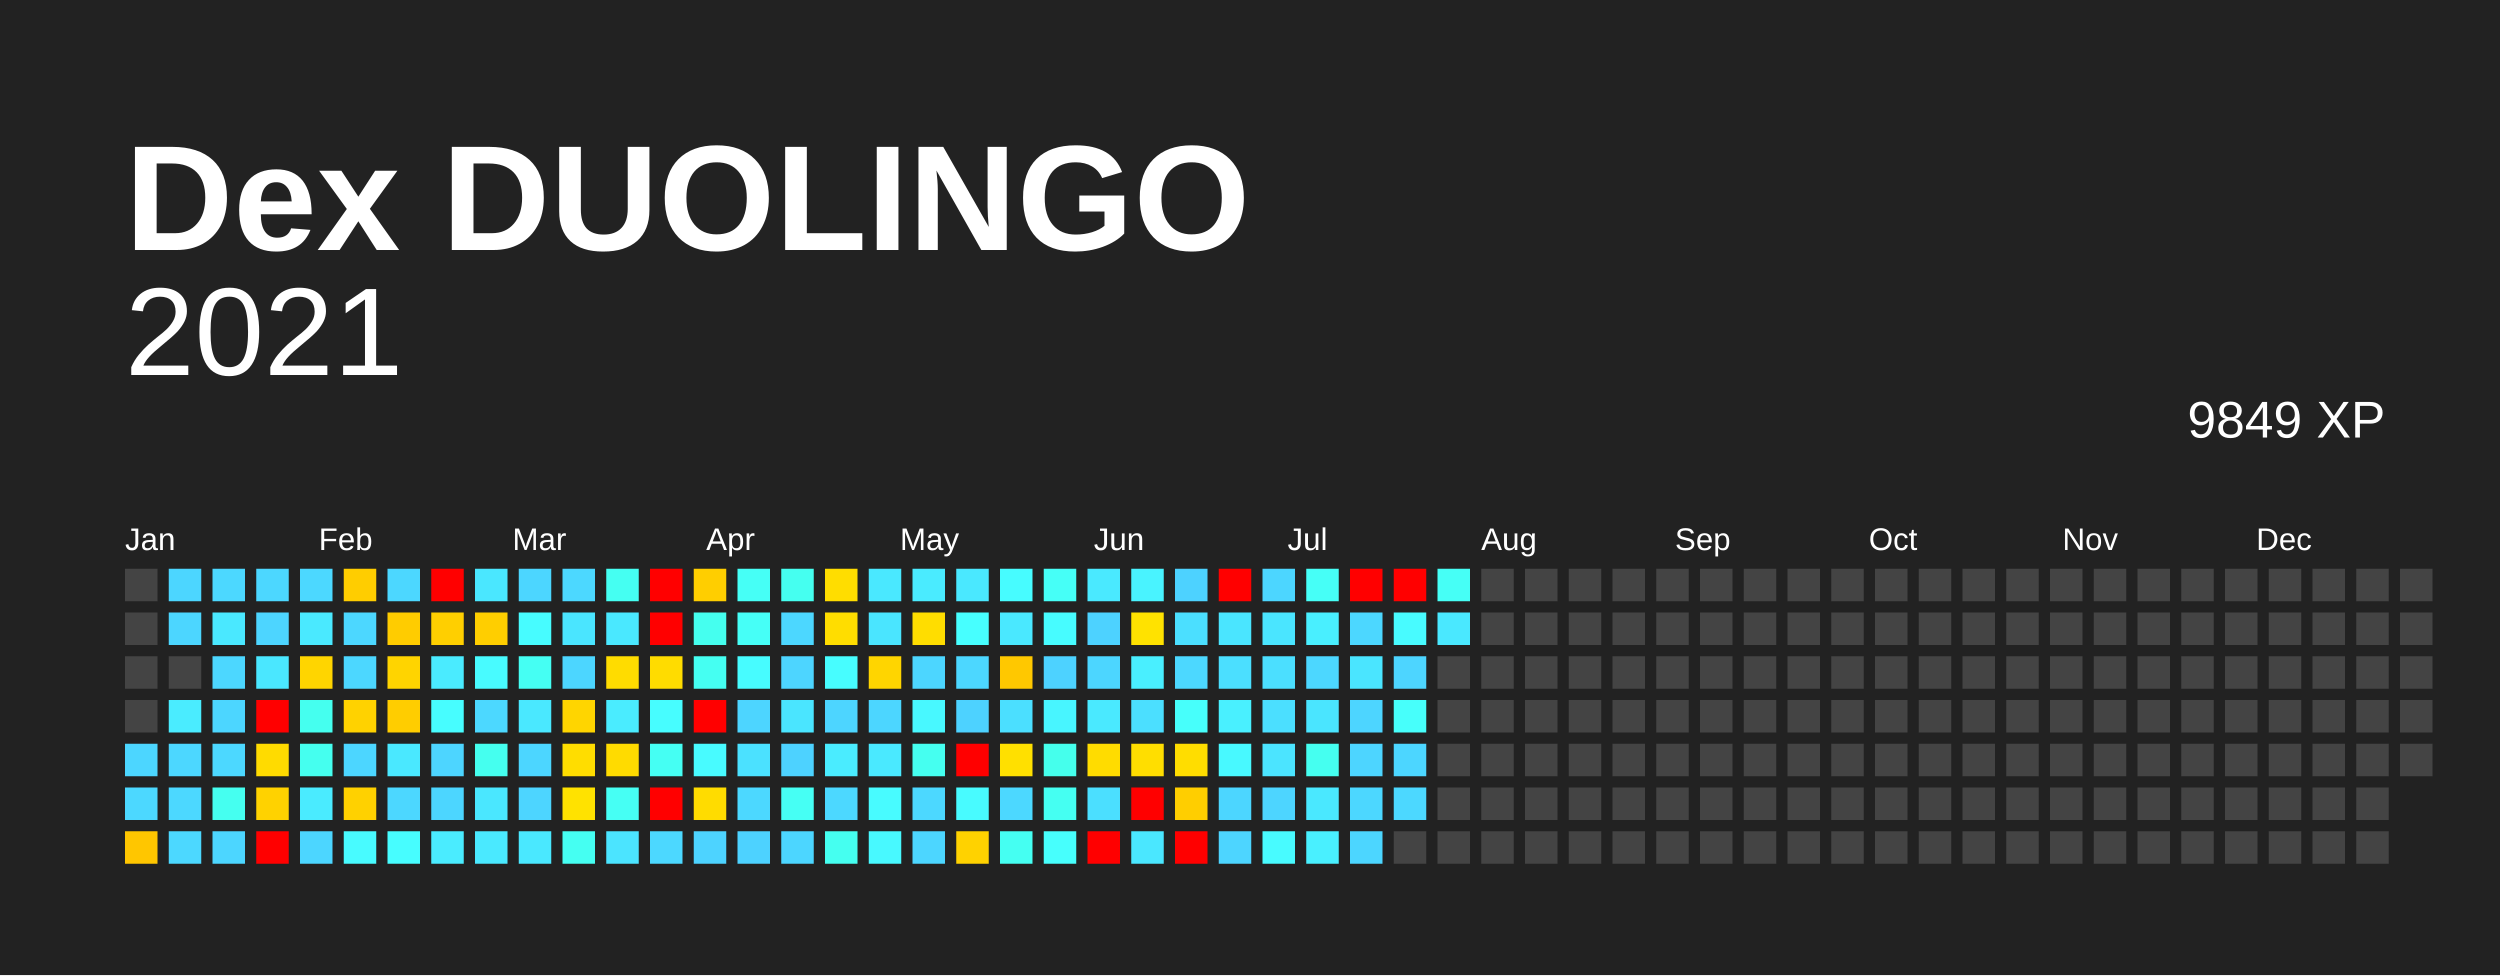
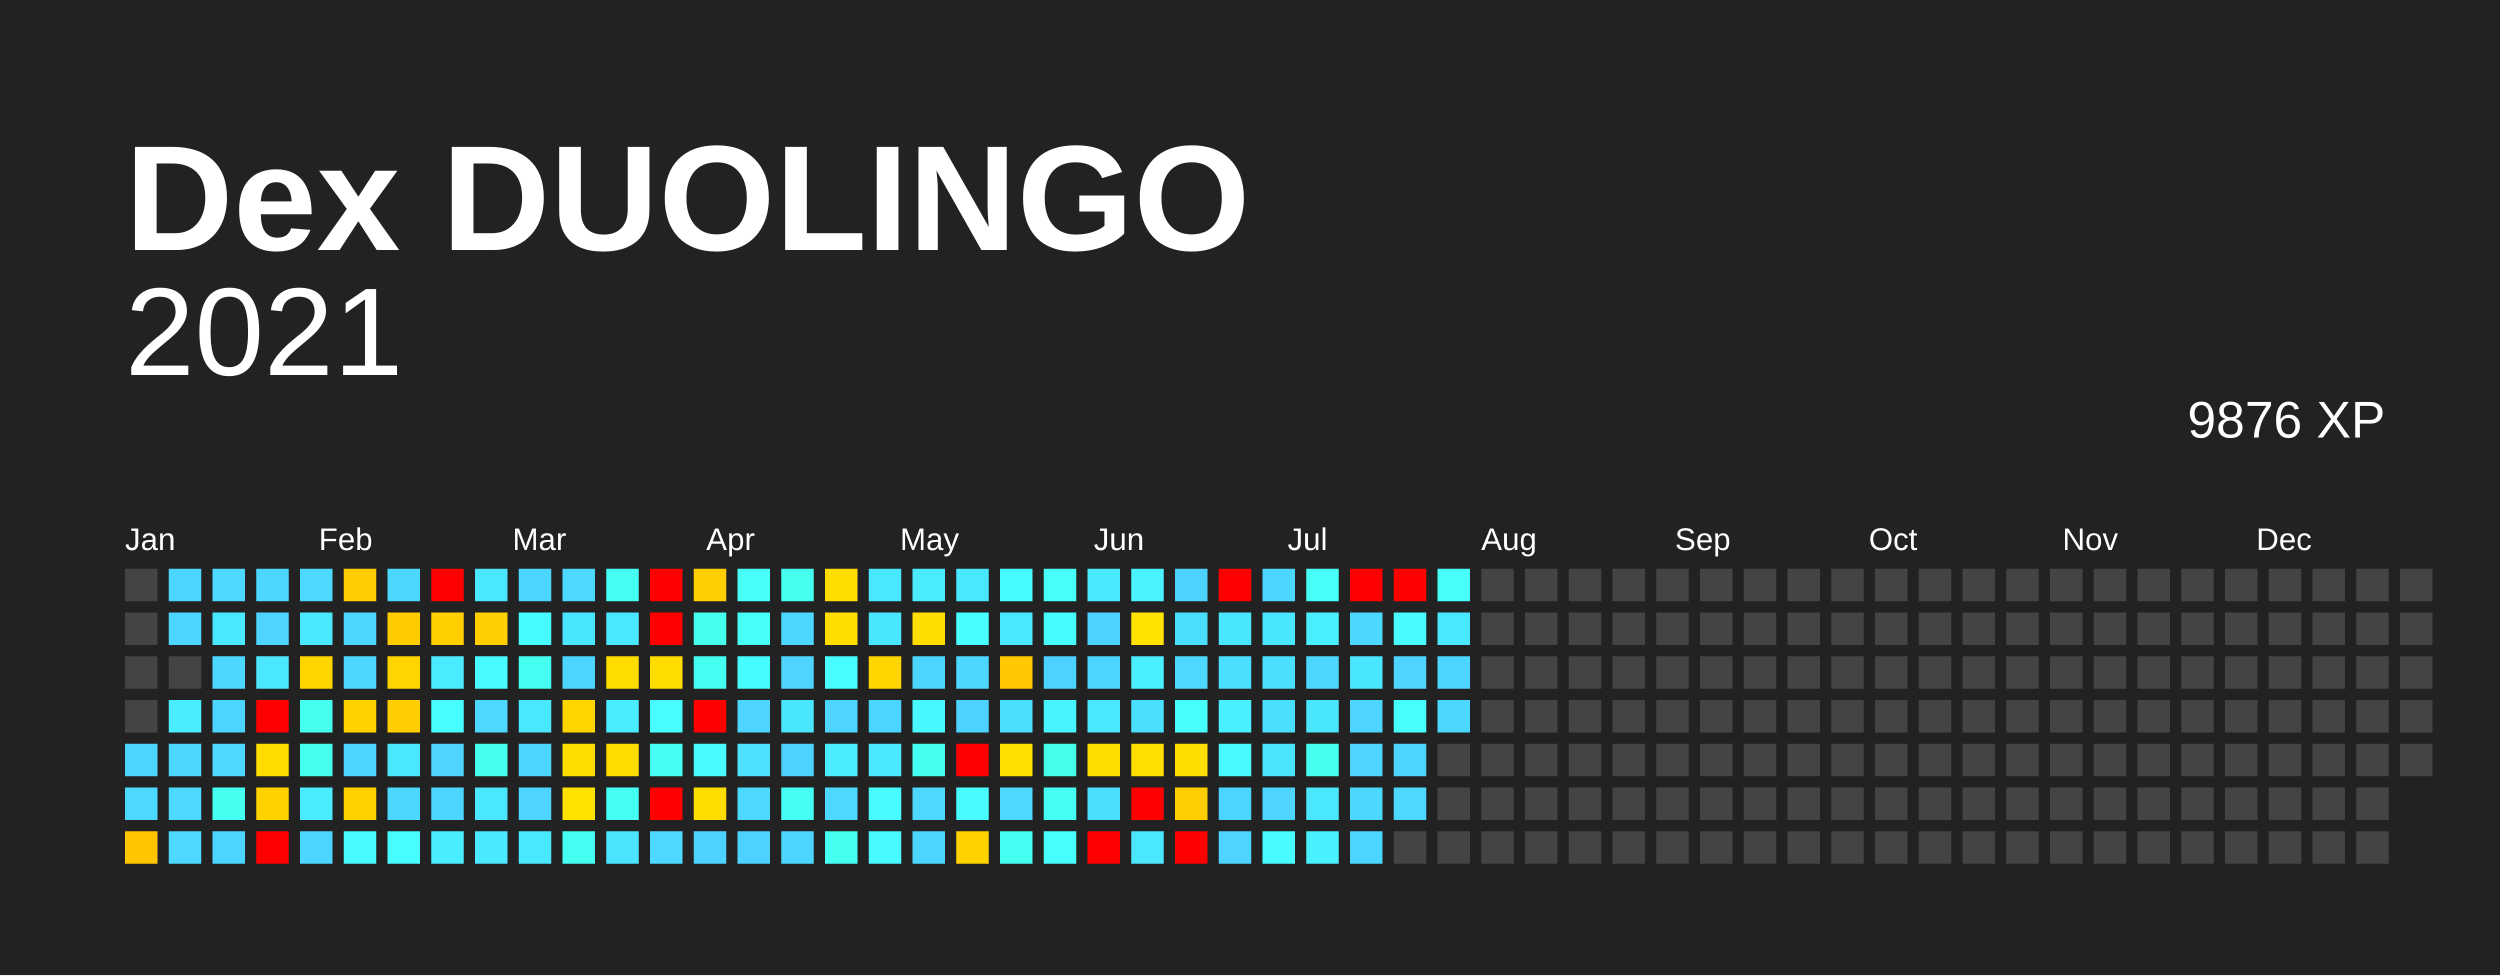
<svg xmlns="http://www.w3.org/2000/svg" baseProfile="full" height="78mm" version="1.1" viewBox="0,0,200,78" width="200mm">
  <defs />
  <rect fill="#222222" height="78" width="200" x="0" y="0" />
  <text fill="#FFFFFF" style="font-size:12px; font-family:Arial; font-weight:bold;" x="10" y="20">Dex DUOLINGO</text>
  <text alignment-baseline="hanging" fill="#FFFFFF" style="font-size:10.0px; font-family:Arial;" x="10" y="30">2021</text>
-   <text alignment-baseline="hanging" fill="#FFFFFF" style="font-size:4.125px; font-family:Arial;" x="175" y="35">9849 XP</text>
+   <text alignment-baseline="hanging" fill="#FFFFFF" style="font-size:4.125px; font-family:Arial;" x="175" y="35">9876 XP</text>
  <text fill="#FFFFFF" style="font-size:2.5px; font-family:Arial" x="10.0" y="44">Jan</text>
  <text fill="#FFFFFF" style="font-size:2.5px; font-family:Arial" x="25.5" y="44">Feb</text>
  <text fill="#FFFFFF" style="font-size:2.5px; font-family:Arial" x="41.0" y="44">Mar</text>
  <text fill="#FFFFFF" style="font-size:2.5px; font-family:Arial" x="56.5" y="44">Apr</text>
  <text fill="#FFFFFF" style="font-size:2.5px; font-family:Arial" x="72.0" y="44">May</text>
  <text fill="#FFFFFF" style="font-size:2.5px; font-family:Arial" x="87.5" y="44">Jun</text>
  <text fill="#FFFFFF" style="font-size:2.5px; font-family:Arial" x="103.0" y="44">Jul</text>
  <text fill="#FFFFFF" style="font-size:2.5px; font-family:Arial" x="118.5" y="44">Aug</text>
  <text fill="#FFFFFF" style="font-size:2.5px; font-family:Arial" x="134.0" y="44">Sep</text>
  <text fill="#FFFFFF" style="font-size:2.5px; font-family:Arial" x="149.5" y="44">Oct</text>
  <text fill="#FFFFFF" style="font-size:2.5px; font-family:Arial" x="165.0" y="44">Nov</text>
  <text fill="#FFFFFF" style="font-size:2.5px; font-family:Arial" x="180.5" y="44">Dec</text>
  <rect fill="#444444" height="2.6" width="2.6" x="10.0" y="45.5" />
  <rect fill="#444444" height="2.6" width="2.6" x="10.0" y="49.0" />
  <rect fill="#444444" height="2.6" width="2.6" x="10.0" y="52.5" />
  <rect fill="#444444" height="2.6" width="2.6" x="10.0" y="56.0" />
  <rect fill="#4cd6ff" height="2.6" width="2.6" x="10.0" y="59.5" />
  <rect fill="#4cd8ff" height="2.6" width="2.6" x="10.0" y="63.0" />
  <rect fill="#ffc600" height="2.6" width="2.6" x="10.0" y="66.5" />
  <rect fill="#4cd6ff" height="2.6" width="2.6" x="13.5" y="45.5" />
  <rect fill="#4cd6ff" height="2.6" width="2.6" x="13.5" y="49.0" />
  <rect fill="#444444" height="2.6" width="2.6" x="13.5" y="52.5" />
  <rect fill="#4aecff" height="2.6" width="2.6" x="13.5" y="56.0" />
  <rect fill="#4cd7ff" height="2.6" width="2.6" x="13.5" y="59.5" />
  <rect fill="#4cd8ff" height="2.6" width="2.6" x="13.5" y="63.0" />
  <rect fill="#4cd8ff" height="2.6" width="2.6" x="13.5" y="66.5" />
  <rect fill="#4cd8ff" height="2.6" width="2.6" x="17.0" y="45.5" />
  <rect fill="#4ae8ff" height="2.6" width="2.6" x="17.0" y="49.0" />
  <rect fill="#4cd7ff" height="2.6" width="2.6" x="17.0" y="52.5" />
  <rect fill="#4cd6ff" height="2.6" width="2.6" x="17.0" y="56.0" />
  <rect fill="#4cd8ff" height="2.6" width="2.6" x="17.0" y="59.5" />
  <rect fill="#45fff0" height="2.6" width="2.6" x="17.0" y="63.0" />
  <rect fill="#4cd6ff" height="2.6" width="2.6" x="17.0" y="66.5" />
  <rect fill="#4cd7ff" height="2.6" width="2.6" x="20.5" y="45.5" />
  <rect fill="#4dd5ff" height="2.6" width="2.6" x="20.5" y="49.0" />
  <rect fill="#4ae7ff" height="2.6" width="2.6" x="20.5" y="52.5" />
  <rect fill="red" height="2.6" width="2.6" x="20.5" y="56.0" />
  <rect fill="#ffdb00" height="2.6" width="2.6" x="20.5" y="59.5" />
  <rect fill="#ffd200" height="2.6" width="2.6" x="20.5" y="63.0" />
  <rect fill="red" height="2.6" width="2.6" x="20.5" y="66.5" />
  <rect fill="#4cd8ff" height="2.6" width="2.6" x="24.0" y="45.5" />
  <rect fill="#4ae9ff" height="2.6" width="2.6" x="24.0" y="49.0" />
  <rect fill="#ffd500" height="2.6" width="2.6" x="24.0" y="52.5" />
  <rect fill="#45ffef" height="2.6" width="2.6" x="24.0" y="56.0" />
  <rect fill="#45ffef" height="2.6" width="2.6" x="24.0" y="59.5" />
  <rect fill="#4aebff" height="2.6" width="2.6" x="24.0" y="63.0" />
  <rect fill="#4cd6ff" height="2.6" width="2.6" x="24.0" y="66.5" />
  <rect fill="#ffcd00" height="2.6" width="2.6" x="27.5" y="45.5" />
  <rect fill="#4cd7ff" height="2.6" width="2.6" x="27.5" y="49.0" />
  <rect fill="#4cd7ff" height="2.6" width="2.6" x="27.5" y="52.5" />
  <rect fill="#ffd200" height="2.6" width="2.6" x="27.5" y="56.0" />
  <rect fill="#4cd6ff" height="2.6" width="2.6" x="27.5" y="59.5" />
  <rect fill="#ffd100" height="2.6" width="2.6" x="27.5" y="63.0" />
  <rect fill="#48fbff" height="2.6" width="2.6" x="27.5" y="66.5" />
  <rect fill="#4cd7ff" height="2.6" width="2.6" x="31.0" y="45.5" />
  <rect fill="#ffcc00" height="2.6" width="2.6" x="31.0" y="49.0" />
  <rect fill="#ffd400" height="2.6" width="2.6" x="31.0" y="52.5" />
  <rect fill="#ffcd00" height="2.6" width="2.6" x="31.0" y="56.0" />
  <rect fill="#4ae8ff" height="2.6" width="2.6" x="31.0" y="59.5" />
  <rect fill="#4cd7ff" height="2.6" width="2.6" x="31.0" y="63.0" />
  <rect fill="#47fdff" height="2.6" width="2.6" x="31.0" y="66.5" />
  <rect fill="red" height="2.6" width="2.6" x="34.5" y="45.5" />
  <rect fill="#ffcf00" height="2.6" width="2.6" x="34.5" y="49.0" />
  <rect fill="#4aebff" height="2.6" width="2.6" x="34.5" y="52.5" />
  <rect fill="#47fdff" height="2.6" width="2.6" x="34.5" y="56.0" />
  <rect fill="#4dd5ff" height="2.6" width="2.6" x="34.5" y="59.5" />
  <rect fill="#4cd6ff" height="2.6" width="2.6" x="34.5" y="63.0" />
  <rect fill="#4aecff" height="2.6" width="2.6" x="34.5" y="66.5" />
  <rect fill="#4ae7ff" height="2.6" width="2.6" x="38.0" y="45.5" />
  <rect fill="#ffce00" height="2.6" width="2.6" x="38.0" y="49.0" />
  <rect fill="#48fbff" height="2.6" width="2.6" x="38.0" y="52.5" />
  <rect fill="#4cd8ff" height="2.6" width="2.6" x="38.0" y="56.0" />
  <rect fill="#45ffef" height="2.6" width="2.6" x="38.0" y="59.5" />
  <rect fill="#4ae7ff" height="2.6" width="2.6" x="38.0" y="63.0" />
  <rect fill="#4ae9ff" height="2.6" width="2.6" x="38.0" y="66.5" />
  <rect fill="#4cd6ff" height="2.6" width="2.6" x="41.5" y="45.5" />
  <rect fill="#47fcff" height="2.6" width="2.6" x="41.5" y="49.0" />
  <rect fill="#45fff3" height="2.6" width="2.6" x="41.5" y="52.5" />
  <rect fill="#4ae8ff" height="2.6" width="2.6" x="41.5" y="56.0" />
  <rect fill="#4cd6ff" height="2.6" width="2.6" x="41.5" y="59.5" />
  <rect fill="#4dd5ff" height="2.6" width="2.6" x="41.5" y="63.0" />
  <rect fill="#4ae8ff" height="2.6" width="2.6" x="41.5" y="66.5" />
  <rect fill="#4cd8ff" height="2.6" width="2.6" x="45.0" y="45.5" />
  <rect fill="#4ae5ff" height="2.6" width="2.6" x="45.0" y="49.0" />
  <rect fill="#4cd6ff" height="2.6" width="2.6" x="45.0" y="52.5" />
  <rect fill="#ffd500" height="2.6" width="2.6" x="45.0" y="56.0" />
  <rect fill="#ffdd00" height="2.6" width="2.6" x="45.0" y="59.5" />
  <rect fill="#ffe200" height="2.6" width="2.6" x="45.0" y="63.0" />
  <rect fill="#45fff2" height="2.6" width="2.6" x="45.0" y="66.5" />
  <rect fill="#45fff2" height="2.6" width="2.6" x="48.5" y="45.5" />
  <rect fill="#4ae8ff" height="2.6" width="2.6" x="48.5" y="49.0" />
  <rect fill="#ffdc00" height="2.6" width="2.6" x="48.5" y="52.5" />
  <rect fill="#4aecff" height="2.6" width="2.6" x="48.5" y="56.0" />
  <rect fill="#ffdb00" height="2.6" width="2.6" x="48.5" y="59.5" />
  <rect fill="#46fff4" height="2.6" width="2.6" x="48.5" y="63.0" />
  <rect fill="#4be4ff" height="2.6" width="2.6" x="48.5" y="66.5" />
  <rect fill="red" height="2.6" width="2.6" x="52.0" y="45.5" />
  <rect fill="red" height="2.6" width="2.6" x="52.0" y="49.0" />
  <rect fill="#ffdc00" height="2.6" width="2.6" x="52.0" y="52.5" />
  <rect fill="#47fdff" height="2.6" width="2.6" x="52.0" y="56.0" />
  <rect fill="#45fff3" height="2.6" width="2.6" x="52.0" y="59.5" />
  <rect fill="red" height="2.6" width="2.6" x="52.0" y="63.0" />
  <rect fill="#4cd8ff" height="2.6" width="2.6" x="52.0" y="66.5" />
  <rect fill="#ffce00" height="2.6" width="2.6" x="55.5" y="45.5" />
  <rect fill="#45ffef" height="2.6" width="2.6" x="55.5" y="49.0" />
  <rect fill="#45fff2" height="2.6" width="2.6" x="55.5" y="52.5" />
  <rect fill="red" height="2.6" width="2.6" x="55.5" y="56.0" />
  <rect fill="#48fbff" height="2.6" width="2.6" x="55.5" y="59.5" />
  <rect fill="#ffdc00" height="2.6" width="2.6" x="55.5" y="63.0" />
  <rect fill="#4dd3ff" height="2.6" width="2.6" x="55.5" y="66.5" />
  <rect fill="#46fff6" height="2.6" width="2.6" x="59.0" y="45.5" />
  <rect fill="#46fff7" height="2.6" width="2.6" x="59.0" y="49.0" />
  <rect fill="#47fcff" height="2.6" width="2.6" x="59.0" y="52.5" />
  <rect fill="#4dd5ff" height="2.6" width="2.6" x="59.0" y="56.0" />
  <rect fill="#4be1ff" height="2.6" width="2.6" x="59.0" y="59.5" />
  <rect fill="#4cd8ff" height="2.6" width="2.6" x="59.0" y="63.0" />
  <rect fill="#4dd2ff" height="2.6" width="2.6" x="59.0" y="66.5" />
  <rect fill="#45fff0" height="2.6" width="2.6" x="62.5" y="45.5" />
  <rect fill="#4cd7ff" height="2.6" width="2.6" x="62.5" y="49.0" />
  <rect fill="#4dd5ff" height="2.6" width="2.6" x="62.5" y="52.5" />
  <rect fill="#4ae5ff" height="2.6" width="2.6" x="62.5" y="56.0" />
  <rect fill="#4dd2ff" height="2.6" width="2.6" x="62.5" y="59.5" />
  <rect fill="#46fff4" height="2.6" width="2.6" x="62.5" y="63.0" />
  <rect fill="#4cd6ff" height="2.6" width="2.6" x="62.5" y="66.5" />
  <rect fill="#ffdd00" height="2.6" width="2.6" x="66.0" y="45.5" />
  <rect fill="#ffdd00" height="2.6" width="2.6" x="66.0" y="49.0" />
  <rect fill="#47fdff" height="2.6" width="2.6" x="66.0" y="52.5" />
  <rect fill="#4dd5ff" height="2.6" width="2.6" x="66.0" y="56.0" />
  <rect fill="#4aecff" height="2.6" width="2.6" x="66.0" y="59.5" />
  <rect fill="#4cd8ff" height="2.6" width="2.6" x="66.0" y="63.0" />
  <rect fill="#45fff0" height="2.6" width="2.6" x="66.0" y="66.5" />
  <rect fill="#4ae8ff" height="2.6" width="2.6" x="69.5" y="45.5" />
  <rect fill="#4ae5ff" height="2.6" width="2.6" x="69.5" y="49.0" />
  <rect fill="#ffd500" height="2.6" width="2.6" x="69.5" y="52.5" />
  <rect fill="#4cd6ff" height="2.6" width="2.6" x="69.5" y="56.0" />
  <rect fill="#4ae9ff" height="2.6" width="2.6" x="69.5" y="59.5" />
  <rect fill="#48fbff" height="2.6" width="2.6" x="69.5" y="63.0" />
  <rect fill="#48f9ff" height="2.6" width="2.6" x="69.5" y="66.5" />
  <rect fill="#4aebff" height="2.6" width="2.6" x="73.0" y="45.5" />
  <rect fill="#ffdd00" height="2.6" width="2.6" x="73.0" y="49.0" />
  <rect fill="#4cd6ff" height="2.6" width="2.6" x="73.0" y="52.5" />
  <rect fill="#48f8ff" height="2.6" width="2.6" x="73.0" y="56.0" />
  <rect fill="#45fff0" height="2.6" width="2.6" x="73.0" y="59.5" />
  <rect fill="#4cd8ff" height="2.6" width="2.6" x="73.0" y="63.0" />
  <rect fill="#4cd6ff" height="2.6" width="2.6" x="73.0" y="66.5" />
  <rect fill="#4ae8ff" height="2.6" width="2.6" x="76.5" y="45.5" />
  <rect fill="#47ffff" height="2.6" width="2.6" x="76.5" y="49.0" />
  <rect fill="#4cd7ff" height="2.6" width="2.6" x="76.5" y="52.5" />
  <rect fill="#4dd2ff" height="2.6" width="2.6" x="76.5" y="56.0" />
  <rect fill="red" height="2.6" width="2.6" x="76.5" y="59.5" />
  <rect fill="#48fbff" height="2.6" width="2.6" x="76.5" y="63.0" />
  <rect fill="#ffd200" height="2.6" width="2.6" x="76.5" y="66.5" />
  <rect fill="#47fcff" height="2.6" width="2.6" x="80.0" y="45.5" />
  <rect fill="#4ae8ff" height="2.6" width="2.6" x="80.0" y="49.0" />
  <rect fill="#ffc800" height="2.6" width="2.6" x="80.0" y="52.5" />
  <rect fill="#4bdfff" height="2.6" width="2.6" x="80.0" y="56.0" />
  <rect fill="#ffe000" height="2.6" width="2.6" x="80.0" y="59.5" />
  <rect fill="#4cd8ff" height="2.6" width="2.6" x="80.0" y="63.0" />
  <rect fill="#45fff2" height="2.6" width="2.6" x="80.0" y="66.5" />
  <rect fill="#46fff7" height="2.6" width="2.6" x="83.5" y="45.5" />
  <rect fill="#47fcff" height="2.6" width="2.6" x="83.5" y="49.0" />
  <rect fill="#4dd2ff" height="2.6" width="2.6" x="83.5" y="52.5" />
  <rect fill="#48f5ff" height="2.6" width="2.6" x="83.5" y="56.0" />
  <rect fill="#45ffec" height="2.6" width="2.6" x="83.5" y="59.5" />
  <rect fill="#45fff2" height="2.6" width="2.6" x="83.5" y="63.0" />
  <rect fill="#47fffd" height="2.6" width="2.6" x="83.5" y="66.5" />
  <rect fill="#4ae9ff" height="2.6" width="2.6" x="87.0" y="45.5" />
  <rect fill="#4dd2ff" height="2.6" width="2.6" x="87.0" y="49.0" />
  <rect fill="#4cd6ff" height="2.6" width="2.6" x="87.0" y="52.5" />
  <rect fill="#4ae9ff" height="2.6" width="2.6" x="87.0" y="56.0" />
  <rect fill="#ffdc00" height="2.6" width="2.6" x="87.0" y="59.5" />
  <rect fill="#4bdfff" height="2.6" width="2.6" x="87.0" y="63.0" />
  <rect fill="red" height="2.6" width="2.6" x="87.0" y="66.5" />
  <rect fill="#49f3ff" height="2.6" width="2.6" x="90.5" y="45.5" />
  <rect fill="#ffe200" height="2.6" width="2.6" x="90.5" y="49.0" />
  <rect fill="#49efff" height="2.6" width="2.6" x="90.5" y="52.5" />
  <rect fill="#4bdfff" height="2.6" width="2.6" x="90.5" y="56.0" />
  <rect fill="#ffde00" height="2.6" width="2.6" x="90.5" y="59.5" />
  <rect fill="red" height="2.6" width="2.6" x="90.5" y="63.0" />
  <rect fill="#4ae7ff" height="2.6" width="2.6" x="90.5" y="66.5" />
  <rect fill="#4dd2ff" height="2.6" width="2.6" x="94.0" y="45.5" />
  <rect fill="#4bdfff" height="2.6" width="2.6" x="94.0" y="49.0" />
  <rect fill="#4cd8ff" height="2.6" width="2.6" x="94.0" y="52.5" />
  <rect fill="#47fffb" height="2.6" width="2.6" x="94.0" y="56.0" />
  <rect fill="#ffdd00" height="2.6" width="2.6" x="94.0" y="59.5" />
  <rect fill="#ffce00" height="2.6" width="2.6" x="94.0" y="63.0" />
  <rect fill="red" height="2.6" width="2.6" x="94.0" y="66.5" />
  <rect fill="red" height="2.6" width="2.6" x="97.5" y="45.5" />
  <rect fill="#4ae5ff" height="2.6" width="2.6" x="97.5" y="49.0" />
  <rect fill="#4bdfff" height="2.6" width="2.6" x="97.5" y="52.5" />
  <rect fill="#49f0ff" height="2.6" width="2.6" x="97.5" y="56.0" />
  <rect fill="#48f9ff" height="2.6" width="2.6" x="97.5" y="59.5" />
  <rect fill="#4cd6ff" height="2.6" width="2.6" x="97.5" y="63.0" />
  <rect fill="#4dd5ff" height="2.6" width="2.6" x="97.5" y="66.5" />
  <rect fill="#4cd6ff" height="2.6" width="2.6" x="101.0" y="45.5" />
  <rect fill="#4ae5ff" height="2.6" width="2.6" x="101.0" y="49.0" />
  <rect fill="#4bdfff" height="2.6" width="2.6" x="101.0" y="52.5" />
  <rect fill="#4bdfff" height="2.6" width="2.6" x="101.0" y="56.0" />
  <rect fill="#4be4ff" height="2.6" width="2.6" x="101.0" y="59.5" />
  <rect fill="#4dd5ff" height="2.6" width="2.6" x="101.0" y="63.0" />
  <rect fill="#48fbff" height="2.6" width="2.6" x="101.0" y="66.5" />
  <rect fill="#46fff7" height="2.6" width="2.6" x="104.5" y="45.5" />
  <rect fill="#49efff" height="2.6" width="2.6" x="104.5" y="49.0" />
  <rect fill="#4cd7ff" height="2.6" width="2.6" x="104.5" y="52.5" />
  <rect fill="#4ae5ff" height="2.6" width="2.6" x="104.5" y="56.0" />
  <rect fill="#45fff0" height="2.6" width="2.6" x="104.5" y="59.5" />
  <rect fill="#4ae8ff" height="2.6" width="2.6" x="104.5" y="63.0" />
  <rect fill="#49f0ff" height="2.6" width="2.6" x="104.5" y="66.5" />
  <rect fill="red" height="2.6" width="2.6" x="108.0" y="45.5" />
  <rect fill="#4cd7ff" height="2.6" width="2.6" x="108.0" y="49.0" />
  <rect fill="#4ae5ff" height="2.6" width="2.6" x="108.0" y="52.5" />
  <rect fill="#4dd5ff" height="2.6" width="2.6" x="108.0" y="56.0" />
  <rect fill="#4dd5ff" height="2.6" width="2.6" x="108.0" y="59.5" />
  <rect fill="#4cd7ff" height="2.6" width="2.6" x="108.0" y="63.0" />
  <rect fill="#4cd6ff" height="2.6" width="2.6" x="108.0" y="66.5" />
  <rect fill="red" height="2.6" width="2.6" x="111.5" y="45.5" />
  <rect fill="#48fbff" height="2.6" width="2.6" x="111.5" y="49.0" />
  <rect fill="#4dd5ff" height="2.6" width="2.6" x="111.5" y="52.5" />
  <rect fill="#47fffb" height="2.6" width="2.6" x="111.5" y="56.0" />
  <rect fill="#4cd6ff" height="2.6" width="2.6" x="111.5" y="59.5" />
  <rect fill="#4cd8ff" height="2.6" width="2.6" x="111.5" y="63.0" />
  <rect fill="#444444" height="2.6" width="2.6" x="111.5" y="66.5" />
  <rect fill="#46fff6" height="2.6" width="2.6" x="115.0" y="45.5" />
  <rect fill="#4ae8ff" height="2.6" width="2.6" x="115.0" y="49.0" />
-   <rect fill="#444444" height="2.6" width="2.6" x="115.0" y="52.5" />
-   <rect fill="#444444" height="2.6" width="2.6" x="115.0" y="56.0" />
+   <rect fill="#4cd6ff" height="2.6" width="2.6" x="115.0" y="52.5" />
+   <rect fill="#4cd7ff" height="2.6" width="2.6" x="115.0" y="56.0" />
  <rect fill="#444444" height="2.6" width="2.6" x="115.0" y="59.5" />
  <rect fill="#444444" height="2.6" width="2.6" x="115.0" y="63.0" />
  <rect fill="#444444" height="2.6" width="2.6" x="115.0" y="66.5" />
  <rect fill="#444444" height="2.6" width="2.6" x="118.5" y="45.5" />
  <rect fill="#444444" height="2.6" width="2.6" x="118.5" y="49.0" />
  <rect fill="#444444" height="2.6" width="2.6" x="118.5" y="52.5" />
  <rect fill="#444444" height="2.6" width="2.6" x="118.5" y="56.0" />
  <rect fill="#444444" height="2.6" width="2.6" x="118.5" y="59.5" />
  <rect fill="#444444" height="2.6" width="2.6" x="118.5" y="63.0" />
  <rect fill="#444444" height="2.6" width="2.6" x="118.5" y="66.5" />
  <rect fill="#444444" height="2.6" width="2.6" x="122.0" y="45.5" />
  <rect fill="#444444" height="2.6" width="2.6" x="122.0" y="49.0" />
  <rect fill="#444444" height="2.6" width="2.6" x="122.0" y="52.5" />
  <rect fill="#444444" height="2.6" width="2.6" x="122.0" y="56.0" />
  <rect fill="#444444" height="2.6" width="2.6" x="122.0" y="59.5" />
  <rect fill="#444444" height="2.6" width="2.6" x="122.0" y="63.0" />
  <rect fill="#444444" height="2.6" width="2.6" x="122.0" y="66.5" />
  <rect fill="#444444" height="2.6" width="2.6" x="125.5" y="45.5" />
  <rect fill="#444444" height="2.6" width="2.6" x="125.5" y="49.0" />
  <rect fill="#444444" height="2.6" width="2.6" x="125.5" y="52.5" />
  <rect fill="#444444" height="2.6" width="2.6" x="125.5" y="56.0" />
  <rect fill="#444444" height="2.6" width="2.6" x="125.5" y="59.5" />
  <rect fill="#444444" height="2.6" width="2.6" x="125.5" y="63.0" />
  <rect fill="#444444" height="2.6" width="2.6" x="125.5" y="66.5" />
  <rect fill="#444444" height="2.6" width="2.6" x="129.0" y="45.5" />
  <rect fill="#444444" height="2.6" width="2.6" x="129.0" y="49.0" />
  <rect fill="#444444" height="2.6" width="2.6" x="129.0" y="52.5" />
  <rect fill="#444444" height="2.6" width="2.6" x="129.0" y="56.0" />
  <rect fill="#444444" height="2.6" width="2.6" x="129.0" y="59.5" />
  <rect fill="#444444" height="2.6" width="2.6" x="129.0" y="63.0" />
  <rect fill="#444444" height="2.6" width="2.6" x="129.0" y="66.5" />
  <rect fill="#444444" height="2.6" width="2.6" x="132.5" y="45.5" />
  <rect fill="#444444" height="2.6" width="2.6" x="132.5" y="49.0" />
  <rect fill="#444444" height="2.6" width="2.6" x="132.5" y="52.5" />
  <rect fill="#444444" height="2.6" width="2.6" x="132.5" y="56.0" />
  <rect fill="#444444" height="2.6" width="2.6" x="132.5" y="59.5" />
  <rect fill="#444444" height="2.6" width="2.6" x="132.5" y="63.0" />
  <rect fill="#444444" height="2.6" width="2.6" x="132.5" y="66.5" />
  <rect fill="#444444" height="2.6" width="2.6" x="136.0" y="45.5" />
  <rect fill="#444444" height="2.6" width="2.6" x="136.0" y="49.0" />
  <rect fill="#444444" height="2.6" width="2.6" x="136.0" y="52.5" />
  <rect fill="#444444" height="2.6" width="2.6" x="136.0" y="56.0" />
  <rect fill="#444444" height="2.6" width="2.6" x="136.0" y="59.5" />
  <rect fill="#444444" height="2.6" width="2.6" x="136.0" y="63.0" />
  <rect fill="#444444" height="2.6" width="2.6" x="136.0" y="66.5" />
  <rect fill="#444444" height="2.6" width="2.6" x="139.5" y="45.5" />
  <rect fill="#444444" height="2.6" width="2.6" x="139.5" y="49.0" />
  <rect fill="#444444" height="2.6" width="2.6" x="139.5" y="52.5" />
  <rect fill="#444444" height="2.6" width="2.6" x="139.5" y="56.0" />
  <rect fill="#444444" height="2.6" width="2.6" x="139.5" y="59.5" />
  <rect fill="#444444" height="2.6" width="2.6" x="139.5" y="63.0" />
  <rect fill="#444444" height="2.6" width="2.6" x="139.5" y="66.5" />
  <rect fill="#444444" height="2.6" width="2.6" x="143.0" y="45.5" />
  <rect fill="#444444" height="2.6" width="2.6" x="143.0" y="49.0" />
  <rect fill="#444444" height="2.6" width="2.6" x="143.0" y="52.5" />
  <rect fill="#444444" height="2.6" width="2.6" x="143.0" y="56.0" />
  <rect fill="#444444" height="2.6" width="2.6" x="143.0" y="59.5" />
  <rect fill="#444444" height="2.6" width="2.6" x="143.0" y="63.0" />
  <rect fill="#444444" height="2.6" width="2.6" x="143.0" y="66.5" />
  <rect fill="#444444" height="2.6" width="2.6" x="146.5" y="45.5" />
  <rect fill="#444444" height="2.6" width="2.6" x="146.5" y="49.0" />
  <rect fill="#444444" height="2.6" width="2.6" x="146.5" y="52.5" />
  <rect fill="#444444" height="2.6" width="2.6" x="146.5" y="56.0" />
  <rect fill="#444444" height="2.6" width="2.6" x="146.5" y="59.5" />
  <rect fill="#444444" height="2.6" width="2.6" x="146.5" y="63.0" />
  <rect fill="#444444" height="2.6" width="2.6" x="146.5" y="66.5" />
  <rect fill="#444444" height="2.6" width="2.6" x="150.0" y="45.5" />
  <rect fill="#444444" height="2.6" width="2.6" x="150.0" y="49.0" />
  <rect fill="#444444" height="2.6" width="2.6" x="150.0" y="52.5" />
  <rect fill="#444444" height="2.6" width="2.6" x="150.0" y="56.0" />
  <rect fill="#444444" height="2.6" width="2.6" x="150.0" y="59.5" />
  <rect fill="#444444" height="2.6" width="2.6" x="150.0" y="63.0" />
  <rect fill="#444444" height="2.6" width="2.6" x="150.0" y="66.5" />
  <rect fill="#444444" height="2.6" width="2.6" x="153.5" y="45.5" />
  <rect fill="#444444" height="2.6" width="2.6" x="153.5" y="49.0" />
  <rect fill="#444444" height="2.6" width="2.6" x="153.5" y="52.5" />
  <rect fill="#444444" height="2.6" width="2.6" x="153.5" y="56.0" />
  <rect fill="#444444" height="2.6" width="2.6" x="153.5" y="59.5" />
  <rect fill="#444444" height="2.6" width="2.6" x="153.5" y="63.0" />
  <rect fill="#444444" height="2.6" width="2.6" x="153.5" y="66.5" />
  <rect fill="#444444" height="2.6" width="2.6" x="157.0" y="45.5" />
  <rect fill="#444444" height="2.6" width="2.6" x="157.0" y="49.0" />
  <rect fill="#444444" height="2.6" width="2.6" x="157.0" y="52.5" />
  <rect fill="#444444" height="2.6" width="2.6" x="157.0" y="56.0" />
  <rect fill="#444444" height="2.6" width="2.6" x="157.0" y="59.5" />
  <rect fill="#444444" height="2.6" width="2.6" x="157.0" y="63.0" />
  <rect fill="#444444" height="2.6" width="2.6" x="157.0" y="66.5" />
  <rect fill="#444444" height="2.6" width="2.6" x="160.5" y="45.5" />
  <rect fill="#444444" height="2.6" width="2.6" x="160.5" y="49.0" />
  <rect fill="#444444" height="2.6" width="2.6" x="160.5" y="52.5" />
  <rect fill="#444444" height="2.6" width="2.6" x="160.5" y="56.0" />
  <rect fill="#444444" height="2.6" width="2.6" x="160.5" y="59.5" />
  <rect fill="#444444" height="2.6" width="2.6" x="160.5" y="63.0" />
  <rect fill="#444444" height="2.6" width="2.6" x="160.5" y="66.5" />
  <rect fill="#444444" height="2.6" width="2.6" x="164.0" y="45.5" />
  <rect fill="#444444" height="2.6" width="2.6" x="164.0" y="49.0" />
  <rect fill="#444444" height="2.6" width="2.6" x="164.0" y="52.5" />
  <rect fill="#444444" height="2.6" width="2.6" x="164.0" y="56.0" />
  <rect fill="#444444" height="2.6" width="2.6" x="164.0" y="59.5" />
  <rect fill="#444444" height="2.6" width="2.6" x="164.0" y="63.0" />
  <rect fill="#444444" height="2.6" width="2.6" x="164.0" y="66.5" />
  <rect fill="#444444" height="2.6" width="2.6" x="167.5" y="45.5" />
  <rect fill="#444444" height="2.6" width="2.6" x="167.5" y="49.0" />
  <rect fill="#444444" height="2.6" width="2.6" x="167.5" y="52.5" />
  <rect fill="#444444" height="2.6" width="2.6" x="167.5" y="56.0" />
  <rect fill="#444444" height="2.6" width="2.6" x="167.5" y="59.5" />
  <rect fill="#444444" height="2.6" width="2.6" x="167.5" y="63.0" />
  <rect fill="#444444" height="2.6" width="2.6" x="167.5" y="66.5" />
  <rect fill="#444444" height="2.6" width="2.6" x="171.0" y="45.5" />
  <rect fill="#444444" height="2.6" width="2.6" x="171.0" y="49.0" />
  <rect fill="#444444" height="2.6" width="2.6" x="171.0" y="52.5" />
  <rect fill="#444444" height="2.6" width="2.6" x="171.0" y="56.0" />
  <rect fill="#444444" height="2.6" width="2.6" x="171.0" y="59.5" />
  <rect fill="#444444" height="2.6" width="2.6" x="171.0" y="63.0" />
  <rect fill="#444444" height="2.6" width="2.6" x="171.0" y="66.5" />
  <rect fill="#444444" height="2.6" width="2.6" x="174.5" y="45.5" />
  <rect fill="#444444" height="2.6" width="2.6" x="174.5" y="49.0" />
  <rect fill="#444444" height="2.6" width="2.6" x="174.5" y="52.5" />
  <rect fill="#444444" height="2.6" width="2.6" x="174.5" y="56.0" />
  <rect fill="#444444" height="2.6" width="2.6" x="174.5" y="59.5" />
  <rect fill="#444444" height="2.6" width="2.6" x="174.5" y="63.0" />
  <rect fill="#444444" height="2.6" width="2.6" x="174.5" y="66.5" />
  <rect fill="#444444" height="2.6" width="2.6" x="178.0" y="45.5" />
  <rect fill="#444444" height="2.6" width="2.6" x="178.0" y="49.0" />
  <rect fill="#444444" height="2.6" width="2.6" x="178.0" y="52.5" />
  <rect fill="#444444" height="2.6" width="2.6" x="178.0" y="56.0" />
  <rect fill="#444444" height="2.6" width="2.6" x="178.0" y="59.5" />
  <rect fill="#444444" height="2.6" width="2.6" x="178.0" y="63.0" />
  <rect fill="#444444" height="2.6" width="2.6" x="178.0" y="66.5" />
  <rect fill="#444444" height="2.6" width="2.6" x="181.5" y="45.5" />
  <rect fill="#444444" height="2.6" width="2.6" x="181.5" y="49.0" />
  <rect fill="#444444" height="2.6" width="2.6" x="181.5" y="52.5" />
  <rect fill="#444444" height="2.6" width="2.6" x="181.5" y="56.0" />
  <rect fill="#444444" height="2.6" width="2.6" x="181.5" y="59.5" />
  <rect fill="#444444" height="2.6" width="2.6" x="181.5" y="63.0" />
  <rect fill="#444444" height="2.6" width="2.6" x="181.5" y="66.5" />
  <rect fill="#444444" height="2.6" width="2.6" x="185.0" y="45.5" />
  <rect fill="#444444" height="2.6" width="2.6" x="185.0" y="49.0" />
  <rect fill="#444444" height="2.6" width="2.6" x="185.0" y="52.5" />
  <rect fill="#444444" height="2.6" width="2.6" x="185.0" y="56.0" />
  <rect fill="#444444" height="2.6" width="2.6" x="185.0" y="59.5" />
  <rect fill="#444444" height="2.6" width="2.6" x="185.0" y="63.0" />
  <rect fill="#444444" height="2.6" width="2.6" x="185.0" y="66.5" />
  <rect fill="#444444" height="2.6" width="2.6" x="188.5" y="45.5" />
  <rect fill="#444444" height="2.6" width="2.6" x="188.5" y="49.0" />
  <rect fill="#444444" height="2.6" width="2.6" x="188.5" y="52.5" />
  <rect fill="#444444" height="2.6" width="2.6" x="188.5" y="56.0" />
  <rect fill="#444444" height="2.6" width="2.6" x="188.5" y="59.5" />
  <rect fill="#444444" height="2.6" width="2.6" x="188.5" y="63.0" />
  <rect fill="#444444" height="2.6" width="2.6" x="188.5" y="66.5" />
  <rect fill="#444444" height="2.6" width="2.6" x="192.0" y="45.5" />
  <rect fill="#444444" height="2.6" width="2.6" x="192.0" y="49.0" />
  <rect fill="#444444" height="2.6" width="2.6" x="192.0" y="52.5" />
  <rect fill="#444444" height="2.6" width="2.6" x="192.0" y="56.0" />
  <rect fill="#444444" height="2.6" width="2.6" x="192.0" y="59.5" />
</svg>
